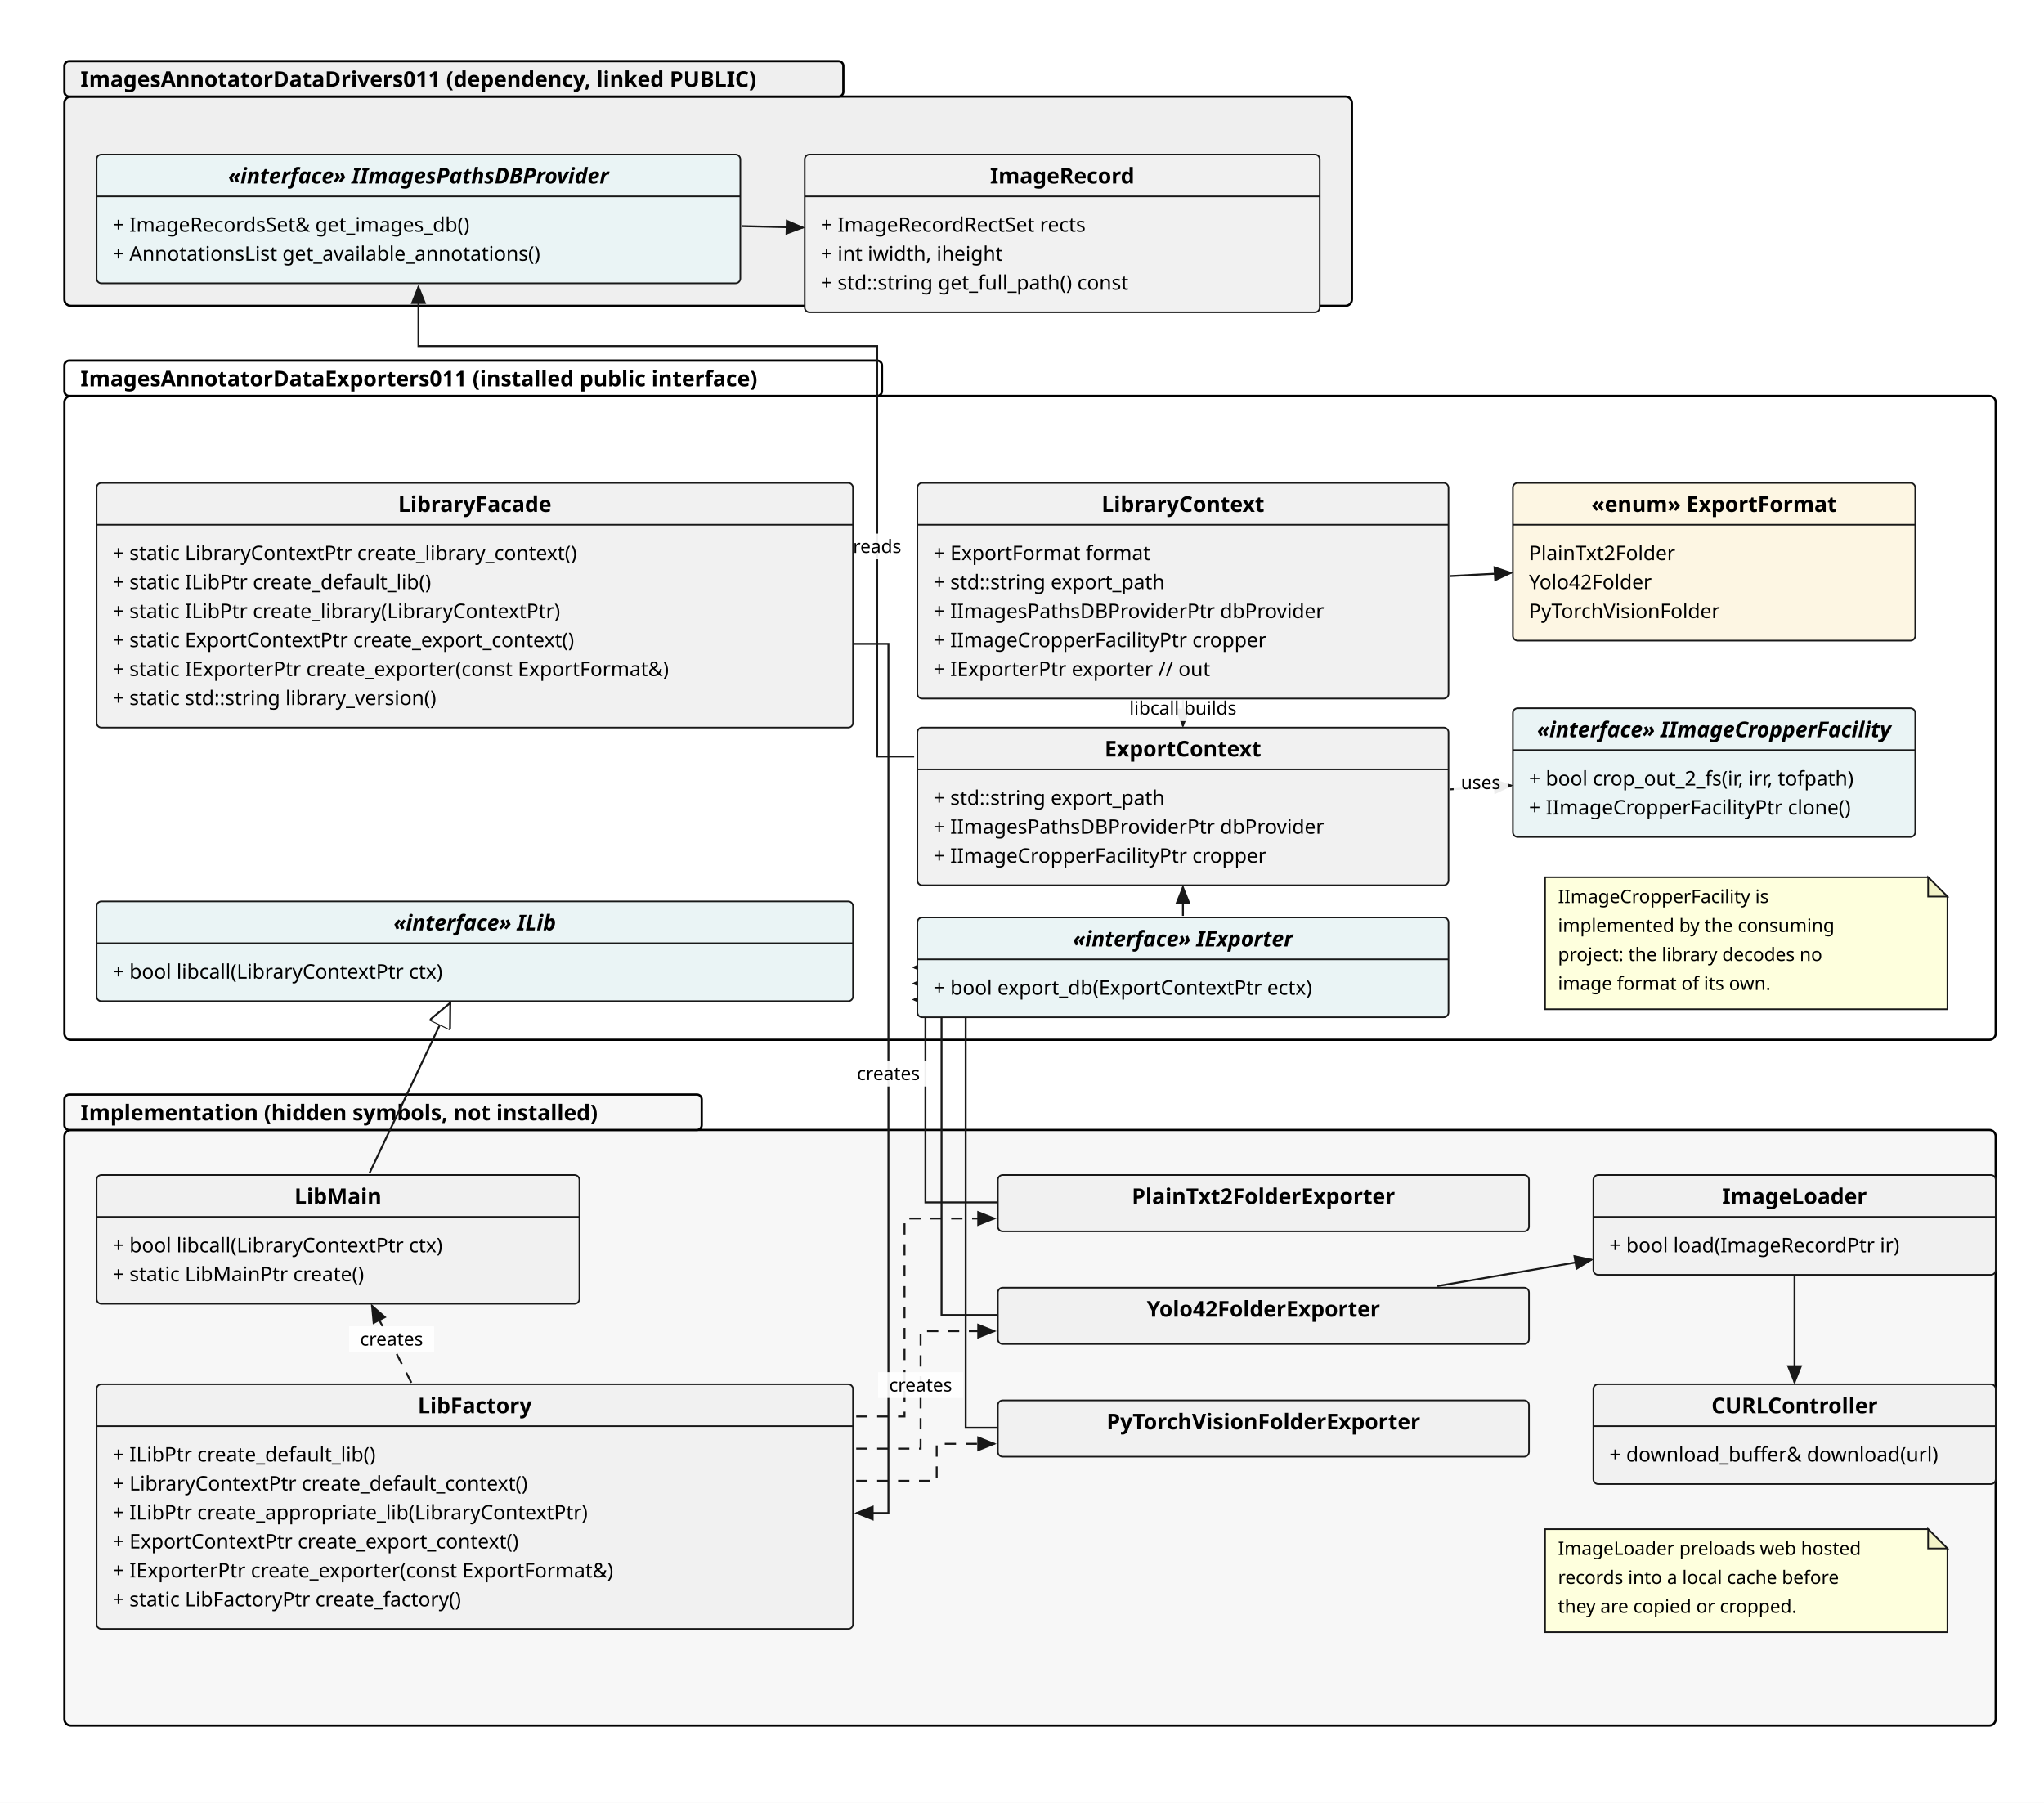
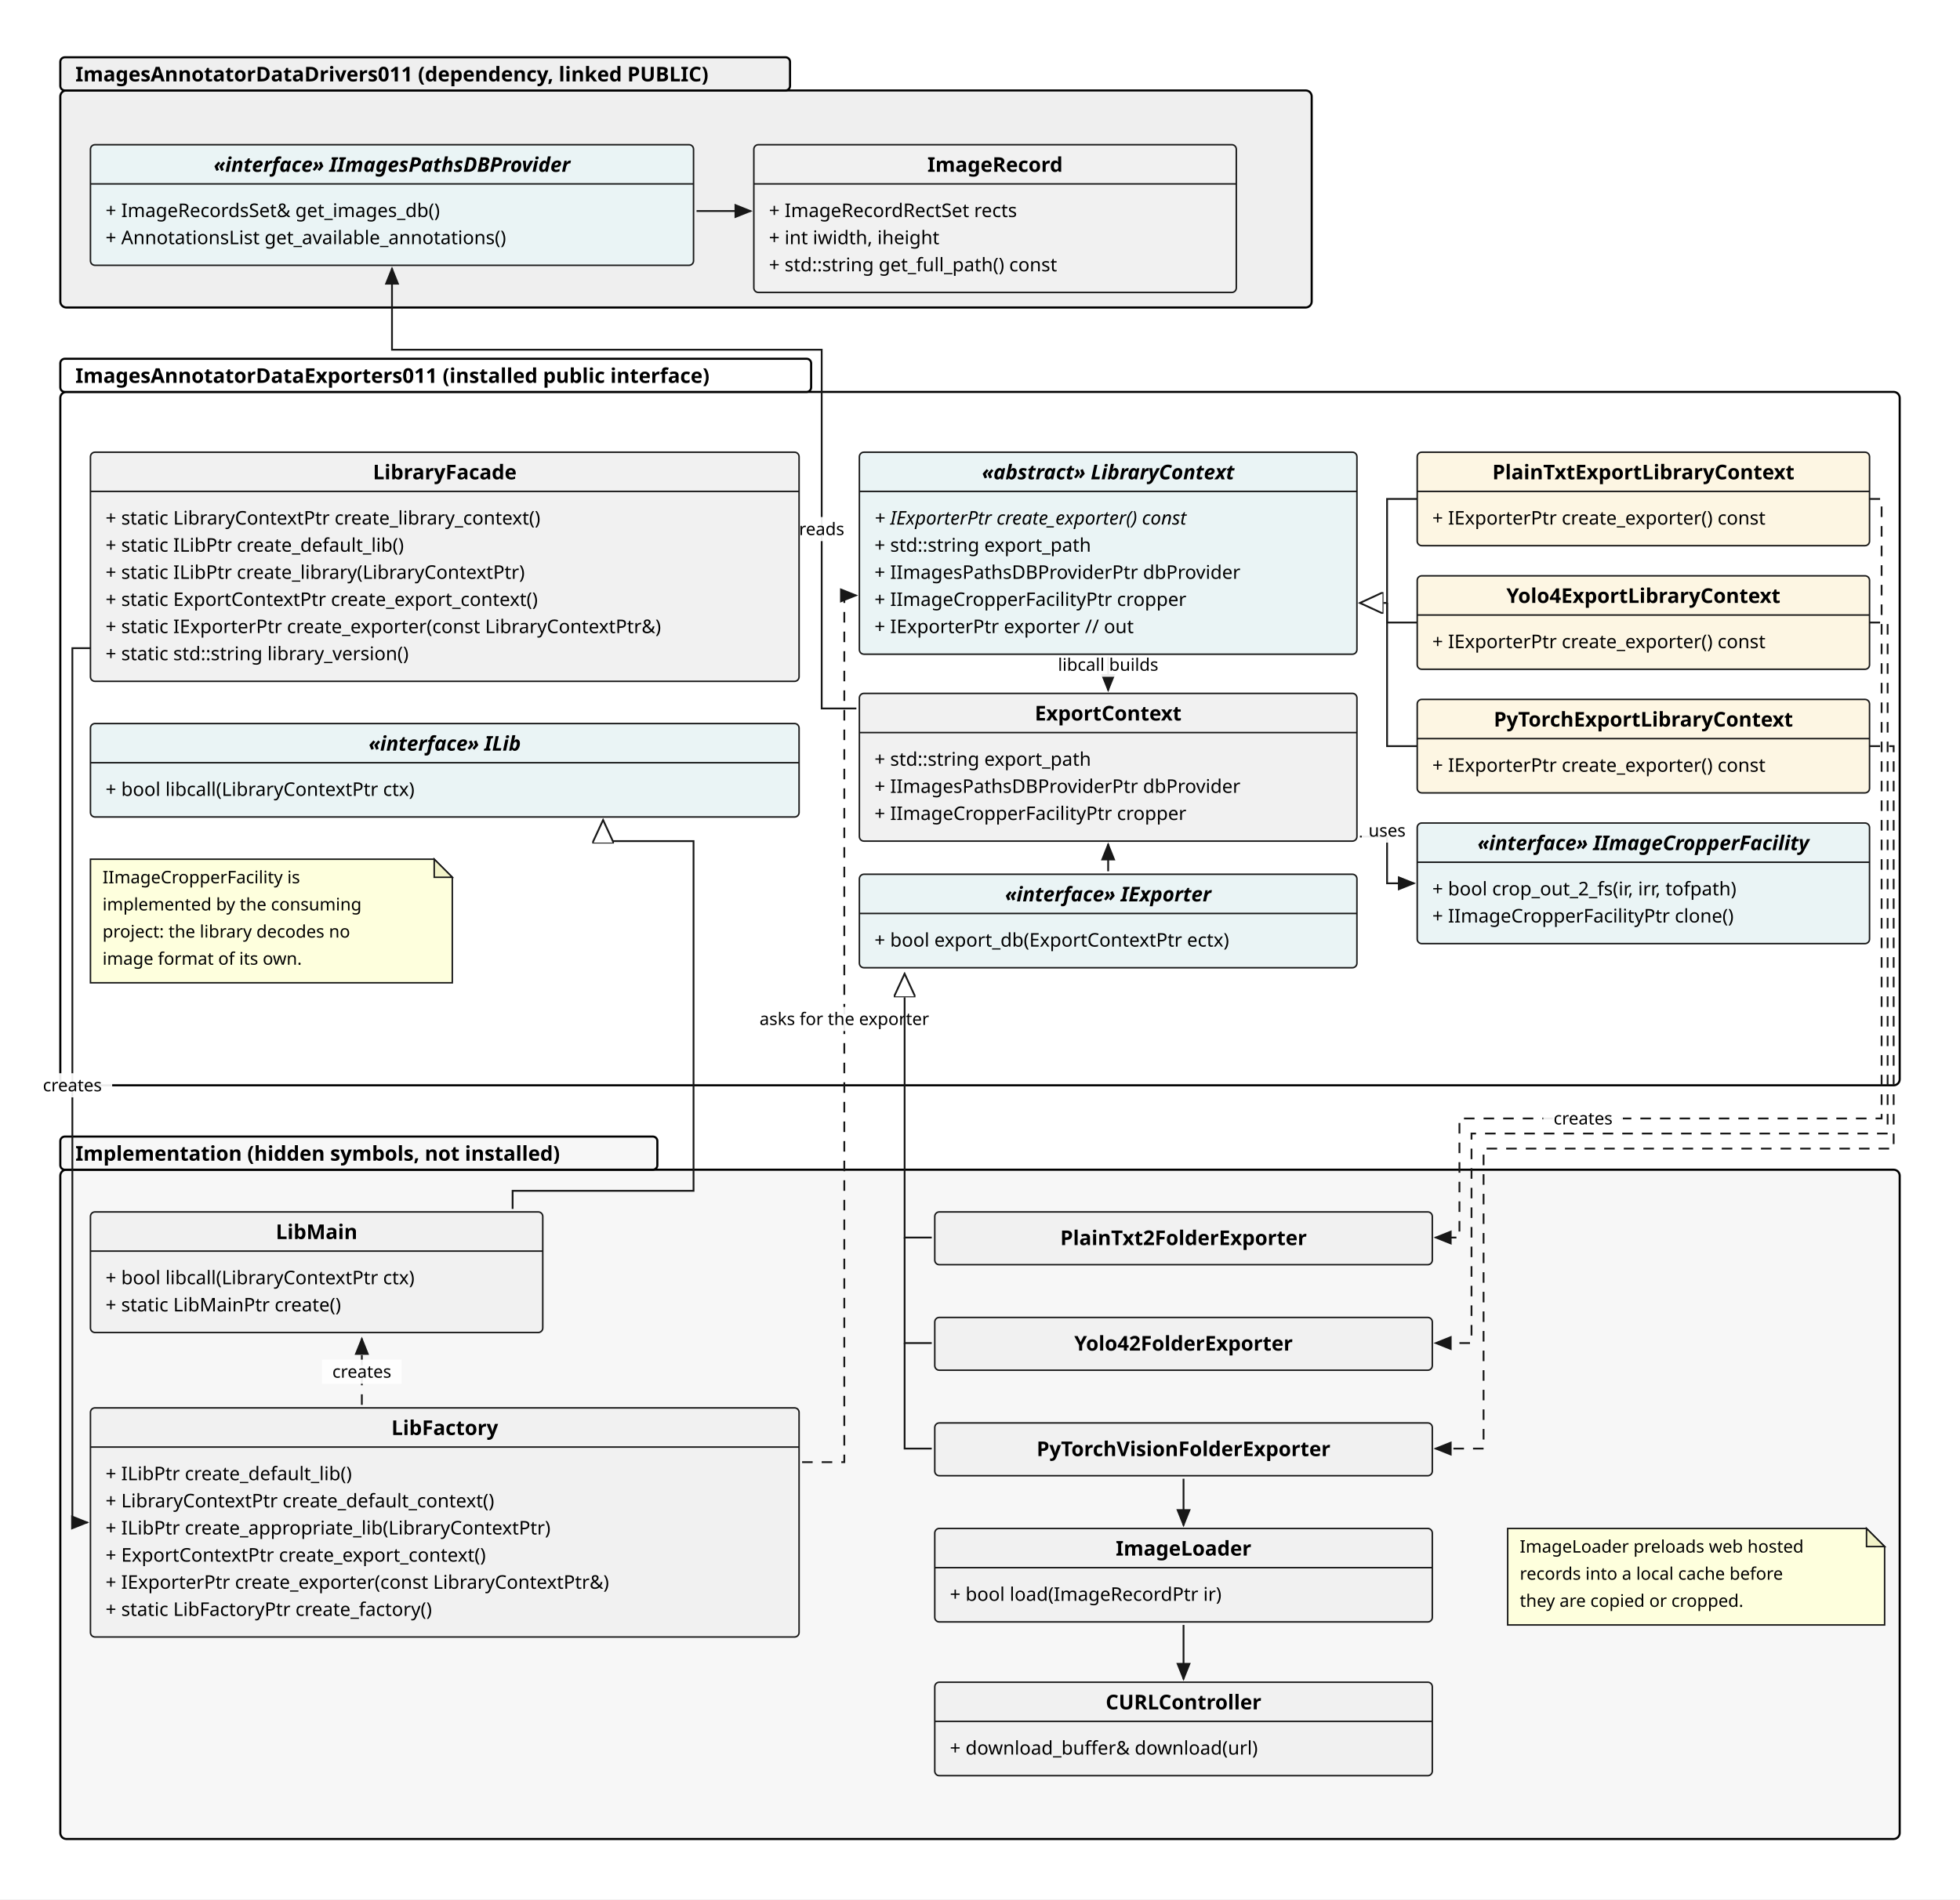
- <svg xmlns="http://www.w3.org/2000/svg" width="1270" height="1120" viewBox="0 0 1270 1120" version="1.1">
+ <svg xmlns="http://www.w3.org/2000/svg" width="1300" height="1260" viewBox="0 0 1300 1260" version="1.1">
  <defs>
    <marker id="arrow" markerWidth="10" markerHeight="8" refX="9" refY="4" orient="auto">
      <path d="M0,0 L10,4 L0,8 z" fill="#181818" />
    </marker>
    <marker id="hollow" markerWidth="14" markerHeight="12" refX="13" refY="6" orient="auto">
      <path d="M0,0 L13,6 L0,12 z" fill="#FFFFFF" stroke="#181818" stroke-width="1" />
    </marker>
  </defs>
-   <rect width="1270" height="1120" fill="#FFFFFF" />
+   <rect width="1300" height="1260" fill="#FFFFFF" />
  <g font-family="sans-serif">
-     <rect x="40" y="60" width="800" height="130" rx="4" fill="#EFEFEF" stroke="#000000" stroke-width="1.4" />
+     <rect x="40" y="60" width="830" height="144" rx="4" fill="#EFEFEF" stroke="#000000" stroke-width="1.4" />
    <rect x="40" y="38" width="484" height="22" rx="3" fill="#EFEFEF" stroke="#000000" stroke-width="1.4" />
    <text x="50" y="54" font-size="13.5" font-weight="bold" fill="#000000">ImagesAnnotatorDataDrivers011  (dependency, linked PUBLIC)</text>
-     <rect x="40" y="246" width="1200" height="400" rx="4" fill="#FFFFFF" stroke="#000000" stroke-width="1.4" />
-     <rect x="40" y="224" width="508" height="22" rx="3" fill="#FFFFFF" stroke="#000000" stroke-width="1.4" />
-     <text x="50" y="240" font-size="13.5" font-weight="bold" fill="#000000">ImagesAnnotatorDataExporters011  (installed public interface)</text>
-     <rect x="40" y="702" width="1200" height="370" rx="4" fill="#F7F7F7" stroke="#000000" stroke-width="1.4" />
-     <rect x="40" y="680" width="396" height="22" rx="3" fill="#F7F7F7" stroke="#000000" stroke-width="1.4" />
-     <text x="50" y="696" font-size="13.5" font-weight="bold" fill="#000000">Implementation  (hidden symbols, not installed)</text>
-     <path d="M229.5,729.0 L279.8,623.0" fill="none" stroke="#181818" stroke-width="1.2" marker-end="url(#hollow)" />
-     <path d="M620.0,747.0 L575.0,747.0 L575.0,601.0 L568.0,601.0" fill="none" stroke="#181818" stroke-width="1.2" marker-end="url(#hollow)" />
-     <path d="M620.0,817.0 L585.0,817.0 L585.0,611.0 L568.0,611.0" fill="none" stroke="#181818" stroke-width="1.2" marker-end="url(#hollow)" />
-     <path d="M620.0,887.0 L600.0,887.0 L600.0,621.0 L568.0,621.0" fill="none" stroke="#181818" stroke-width="1.2" marker-end="url(#hollow)" />
-     <path d="M530.0,400.0 L552.0,400.0 L552.0,940.0 L532.0,940.0" fill="none" stroke="#181818" stroke-width="1.2" marker-end="url(#arrow)" />
-     <rect x="525.6" y="659.0" width="52.8" height="16" fill="#FFFFFF" opacity="0.92" />
-     <text x="552.0" y="671.0" font-size="11.5" fill="#000000" text-anchor="middle">creates</text>
-     <path d="M255.6,859.0 L231.0,811.0" fill="none" stroke="#181818" stroke-width="1.2" stroke-dasharray="7,6" marker-end="url(#arrow)" />
-     <rect x="216.9" y="824.0" width="52.8" height="16" fill="#FFFFFF" opacity="0.92" />
-     <text x="243.3" y="836.0" font-size="11.5" fill="#000000" text-anchor="middle">creates</text>
-     <path d="M532.0,880.0 L562.0,880.0 L562.0,757.0 L618.0,757.0" fill="none" stroke="#181818" stroke-width="1.2" stroke-dasharray="7,6" marker-end="url(#arrow)" />
-     <path d="M532.0,900.0 L572.0,900.0 L572.0,827.0 L618.0,827.0" fill="none" stroke="#181818" stroke-width="1.2" stroke-dasharray="7,6" marker-end="url(#arrow)" />
-     <rect x="545.6" y="852.5" width="52.8" height="16" fill="#FFFFFF" opacity="0.92" />
-     <text x="572.0" y="864.5" font-size="11.5" fill="#000000" text-anchor="middle">creates</text>
-     <path d="M532.0,920.0 L582.0,920.0 L582.0,897.0 L618.0,897.0" fill="none" stroke="#181818" stroke-width="1.2" stroke-dasharray="7,6" marker-end="url(#arrow)" />
-     <path d="M901.0,357.9 L939.0,355.9" fill="none" stroke="#181818" stroke-width="1.2" marker-end="url(#arrow)" />
-     <path d="M735.0,435.0 L735.0,451.0" fill="none" stroke="#181818" stroke-width="1.2" marker-end="url(#arrow)" />
-     <rect x="686.2" y="432.0" width="97.6" height="16" fill="#FFFFFF" opacity="0.92" />
-     <text x="735.0" y="444.0" font-size="11.5" fill="#000000" text-anchor="middle">libcall builds</text>
-     <path d="M568.0,470.0 L545.0,470.0 L545.0,215.0 L260.0,215.0 L260.0,178.0" fill="none" stroke="#181818" stroke-width="1.2" marker-end="url(#arrow)" />
-     <rect x="525.0" y="331.5" width="40.0" height="16" fill="#FFFFFF" opacity="0.92" />
-     <text x="545.0" y="343.5" font-size="11.5" fill="#000000" text-anchor="middle">reads</text>
-     <path d="M901.0,490.4 L939.0,488.0" fill="none" stroke="#181818" stroke-width="1.2" marker-end="url(#arrow)" />
-     <rect x="903.2" y="478.2" width="33.6" height="16" fill="#FFFFFF" opacity="0.92" />
-     <text x="920.0" y="490.2" font-size="11.5" fill="#000000" text-anchor="middle">uses</text>
-     <path d="M735.0,569.0 L735.0,551.0" fill="none" stroke="#181818" stroke-width="1.2" marker-end="url(#arrow)" />
-     <path d="M461.0,140.5 L499.0,141.4" fill="none" stroke="#181818" stroke-width="1.2" marker-end="url(#arrow)" />
-     <path d="M893.1,799.0 L989.0,782.6" fill="none" stroke="#181818" stroke-width="1.2" marker-end="url(#arrow)" />
-     <path d="M1115.0,793.0 L1115.0,859.0" fill="none" stroke="#181818" stroke-width="1.2" marker-end="url(#arrow)" />
+     <rect x="40" y="260" width="1220" height="460" rx="4" fill="#FFFFFF" stroke="#000000" stroke-width="1.4" />
+     <rect x="40" y="238" width="498" height="22" rx="3" fill="#FFFFFF" stroke="#000000" stroke-width="1.4" />
+     <text x="50" y="254" font-size="13.5" font-weight="bold" fill="#000000">ImagesAnnotatorDataExporters011  (installed public interface)</text>
+     <rect x="40" y="776" width="1220" height="444" rx="4" fill="#F7F7F7" stroke="#000000" stroke-width="1.4" />
+     <rect x="40" y="754" width="396" height="22" rx="3" fill="#F7F7F7" stroke="#000000" stroke-width="1.4" />
+     <text x="50" y="770" font-size="13.5" font-weight="bold" fill="#000000">Implementation  (hidden symbols, not installed)</text>
+     <path d="M462,140 L498,140" fill="none" stroke="#181818" stroke-width="1.2" marker-end="url(#arrow)" />
+     <path d="M568,470 L545,470 L545,232 L260,232 L260,178" fill="none" stroke="#181818" stroke-width="1.2" marker-end="url(#arrow)" />
+     <rect x="525.0" y="343.0" width="40.0" height="16" fill="#FFFFFF" opacity="0.92" />
+     <text x="545.0" y="355.0" font-size="11.5" fill="#000000" text-anchor="middle">reads</text>
+     <path d="M735,436 L735,458" fill="none" stroke="#181818" stroke-width="1.2" marker-end="url(#arrow)" />
+     <rect x="686.2" y="433.0" width="97.6" height="16" fill="#FFFFFF" opacity="0.92" />
+     <text x="735.0" y="445.0" font-size="11.5" fill="#000000" text-anchor="middle">libcall builds</text>
+     <path d="M735,578 L735,560" fill="none" stroke="#181818" stroke-width="1.2" marker-end="url(#arrow)" />
+     <path d="M902,555 L920,555 L920,586 L938,586" fill="none" stroke="#181818" stroke-width="1.2" marker-end="url(#arrow)" />
+     <rect x="903.2" y="543.0" width="33.6" height="16" fill="#FFFFFF" opacity="0.92" />
+     <text x="920.0" y="555.0" font-size="11.5" fill="#000000" text-anchor="middle">uses</text>
+     <path d="M940,331 L920,331 L920,400 L902,400" fill="none" stroke="#181818" stroke-width="1.2" marker-end="url(#hollow)" />
+     <path d="M940,413 L920,413 L920,400" fill="none" stroke="#181818" stroke-width="1.2" />
+     <path d="M940,495 L920,495 L920,400" fill="none" stroke="#181818" stroke-width="1.2" />
+     <path d="M1240,331 L1248,331 L1248,742 L968,742 L968,821 L952,821" fill="none" stroke="#181818" stroke-width="1.2" stroke-dasharray="7,6" marker-end="url(#arrow)" />
+     <path d="M1240,413 L1252,413 L1252,752 L976,752 L976,891 L952,891" fill="none" stroke="#181818" stroke-width="1.2" stroke-dasharray="7,6" marker-end="url(#arrow)" />
+     <path d="M1240,495 L1256,495 L1256,762 L984,762 L984,961 L952,961" fill="none" stroke="#181818" stroke-width="1.2" stroke-dasharray="7,6" marker-end="url(#arrow)" />
+     <rect x="1023.6" y="734.0" width="52.8" height="16" fill="#FFFFFF" opacity="0.92" />
+     <text x="1050.0" y="746.0" font-size="11.5" fill="#000000" text-anchor="middle">creates</text>
+     <path d="M60,430 L48,430 L48,1010 L58,1010" fill="none" stroke="#181818" stroke-width="1.2" marker-end="url(#arrow)" />
+     <rect x="21.6" y="712.0" width="52.8" height="16" fill="#FFFFFF" opacity="0.92" />
+     <text x="48.0" y="724.0" font-size="11.5" fill="#000000" text-anchor="middle">creates</text>
+     <path d="M240,932 L240,888" fill="none" stroke="#181818" stroke-width="1.2" stroke-dasharray="7,6" marker-end="url(#arrow)" />
+     <rect x="213.6" y="902.0" width="52.8" height="16" fill="#FFFFFF" opacity="0.92" />
+     <text x="240.0" y="914.0" font-size="11.5" fill="#000000" text-anchor="middle">creates</text>
+     <path d="M532,970 L560,970 L560,395 L568,395" fill="none" stroke="#181818" stroke-width="1.2" stroke-dasharray="7,6" marker-end="url(#arrow)" />
+     <rect x="494.0" y="668.0" width="132.0" height="16" fill="#FFFFFF" opacity="0.92" />
+     <text x="560.0" y="680.0" font-size="11.5" fill="#000000" text-anchor="middle">asks for the exporter</text>
+     <path d="M340,802 L340,790 L460,790 L460,558 L400,558 L400,544" fill="none" stroke="#181818" stroke-width="1.2" marker-end="url(#hollow)" />
+     <path d="M618,821 L600,821 L600,646" fill="none" stroke="#181818" stroke-width="1.2" marker-end="url(#hollow)" />
+     <path d="M618,891 L600,891 L600,821" fill="none" stroke="#181818" stroke-width="1.2" />
+     <path d="M618,961 L600,961 L600,891" fill="none" stroke="#181818" stroke-width="1.2" />
+     <path d="M785,981 L785,1012" fill="none" stroke="#181818" stroke-width="1.2" marker-end="url(#arrow)" />
+     <path d="M785,1078 L785,1114" fill="none" stroke="#181818" stroke-width="1.2" marker-end="url(#arrow)" />
    <rect x="60" y="96" width="400" height="80" rx="3" fill="#EAF4F5" stroke="#181818" stroke-width="1" />
    <text x="260.0" y="114" font-size="13.5" font-weight="bold" font-style="italic" text-anchor="middle" fill="#000000">«interface» IImagesPathsDBProvider</text>
    <line x1="60" y1="122" x2="460" y2="122" stroke="#181818" stroke-width="1" />
    <text x="70" y="144" font-size="12.5" fill="#000000">+ ImageRecordsSet&amp; get_images_db()</text>
    <text x="70" y="162" font-size="12.5" fill="#000000">+ AnnotationsList get_available_annotations()</text>
    <rect x="500" y="96" width="320" height="98" rx="3" fill="#F1F1F1" stroke="#181818" stroke-width="1" />
    <text x="660.0" y="114" font-size="13.5" font-weight="bold" text-anchor="middle" fill="#000000">ImageRecord</text>
    <line x1="500" y1="122" x2="820" y2="122" stroke="#181818" stroke-width="1" />
    <text x="510" y="144" font-size="12.5" fill="#000000">+ ImageRecordRectSet rects</text>
    <text x="510" y="162" font-size="12.5" fill="#000000">+ int iwidth, iheight</text>
    <text x="510" y="180" font-size="12.5" fill="#000000">+ std::string get_full_path() const</text>
    <rect x="60" y="300" width="470" height="152" rx="3" fill="#F1F1F1" stroke="#181818" stroke-width="1" />
    <text x="295.0" y="318" font-size="13.5" font-weight="bold" text-anchor="middle" fill="#000000">LibraryFacade</text>
    <line x1="60" y1="326" x2="530" y2="326" stroke="#181818" stroke-width="1" />
    <text x="70" y="348" font-size="12.5" fill="#000000">+ static LibraryContextPtr create_library_context()</text>
    <text x="70" y="366" font-size="12.5" fill="#000000">+ static ILibPtr create_default_lib()</text>
    <text x="70" y="384" font-size="12.5" fill="#000000">+ static ILibPtr create_library(LibraryContextPtr)</text>
    <text x="70" y="402" font-size="12.5" fill="#000000">+ static ExportContextPtr create_export_context()</text>
-     <text x="70" y="420" font-size="12.5" fill="#000000">+ static IExporterPtr create_exporter(const ExportFormat&amp;)</text>
+     <text x="70" y="420" font-size="12.5" fill="#000000">+ static IExporterPtr create_exporter(const LibraryContextPtr&amp;)</text>
    <text x="70" y="438" font-size="12.5" fill="#000000">+ static std::string library_version()</text>
-     <rect x="570" y="300" width="330" height="134" rx="3" fill="#F1F1F1" stroke="#181818" stroke-width="1" />
-     <text x="735.0" y="318" font-size="13.5" font-weight="bold" text-anchor="middle" fill="#000000">LibraryContext</text>
+     <rect x="570" y="300" width="330" height="134" rx="3" fill="#EAF4F5" stroke="#181818" stroke-width="1" />
+     <text x="735.0" y="318" font-size="13.5" font-weight="bold" font-style="italic" text-anchor="middle" fill="#000000">«abstract» LibraryContext</text>
    <line x1="570" y1="326" x2="900" y2="326" stroke="#181818" stroke-width="1" />
-     <text x="580" y="348" font-size="12.5" fill="#000000">+ ExportFormat format</text>
+     <text x="580" y="348" font-size="12.5" font-style="italic" fill="#000000">+ IExporterPtr create_exporter() const</text>
    <text x="580" y="366" font-size="12.5" fill="#000000">+ std::string export_path</text>
    <text x="580" y="384" font-size="12.5" fill="#000000">+ IImagesPathsDBProviderPtr dbProvider</text>
    <text x="580" y="402" font-size="12.5" fill="#000000">+ IImageCropperFacilityPtr cropper</text>
    <text x="580" y="420" font-size="12.5" fill="#000000">+ IExporterPtr exporter   // out</text>
-     <rect x="940" y="300" width="250" height="98" rx="3" fill="#FDF6E3" stroke="#181818" stroke-width="1" />
-     <text x="1065.0" y="318" font-size="13.5" font-weight="bold" text-anchor="middle" fill="#000000">«enum» ExportFormat</text>
-     <line x1="940" y1="326" x2="1190" y2="326" stroke="#181818" stroke-width="1" />
-     <text x="950" y="348" font-size="12.5" fill="#000000">PlainTxt2Folder</text>
-     <text x="950" y="366" font-size="12.5" fill="#000000">Yolo42Folder</text>
-     <text x="950" y="384" font-size="12.5" fill="#000000">PyTorchVisionFolder</text>
-     <rect x="60" y="560" width="470" height="62" rx="3" fill="#EAF4F5" stroke="#181818" stroke-width="1" />
-     <text x="295.0" y="578" font-size="13.5" font-weight="bold" font-style="italic" text-anchor="middle" fill="#000000">«interface» ILib</text>
-     <line x1="60" y1="586" x2="530" y2="586" stroke="#181818" stroke-width="1" />
-     <text x="70" y="608" font-size="12.5" fill="#000000">+ bool libcall(LibraryContextPtr ctx)</text>
-     <rect x="570" y="452" width="330" height="98" rx="3" fill="#F1F1F1" stroke="#181818" stroke-width="1" />
-     <text x="735.0" y="470" font-size="13.5" font-weight="bold" text-anchor="middle" fill="#000000">ExportContext</text>
-     <line x1="570" y1="478" x2="900" y2="478" stroke="#181818" stroke-width="1" />
-     <text x="580" y="500" font-size="12.5" fill="#000000">+ std::string export_path</text>
-     <text x="580" y="518" font-size="12.5" fill="#000000">+ IImagesPathsDBProviderPtr dbProvider</text>
-     <text x="580" y="536" font-size="12.5" fill="#000000">+ IImageCropperFacilityPtr cropper</text>
-     <rect x="570" y="570" width="330" height="62" rx="3" fill="#EAF4F5" stroke="#181818" stroke-width="1" />
-     <text x="735.0" y="588" font-size="13.5" font-weight="bold" font-style="italic" text-anchor="middle" fill="#000000">«interface» IExporter</text>
-     <line x1="570" y1="596" x2="900" y2="596" stroke="#181818" stroke-width="1" />
-     <text x="580" y="618" font-size="12.5" fill="#000000">+ bool export_db(ExportContextPtr ectx)</text>
-     <rect x="940" y="440" width="250" height="80" rx="3" fill="#EAF4F5" stroke="#181818" stroke-width="1" />
-     <text x="1065.0" y="458" font-size="13.5" font-weight="bold" font-style="italic" text-anchor="middle" fill="#000000">«interface» IImageCropperFacility</text>
-     <line x1="940" y1="466" x2="1190" y2="466" stroke="#181818" stroke-width="1" />
-     <text x="950" y="488" font-size="12.5" fill="#000000">+ bool crop_out_2_fs(ir, irr, tofpath)</text>
-     <text x="950" y="506" font-size="12.5" fill="#000000">+ IImageCropperFacilityPtr clone()</text>
-     <rect x="60" y="730" width="300" height="80" rx="3" fill="#F1F1F1" stroke="#181818" stroke-width="1" />
-     <text x="210.0" y="748" font-size="13.5" font-weight="bold" text-anchor="middle" fill="#000000">LibMain</text>
-     <line x1="60" y1="756" x2="360" y2="756" stroke="#181818" stroke-width="1" />
-     <text x="70" y="778" font-size="12.5" fill="#000000">+ bool libcall(LibraryContextPtr ctx)</text>
-     <text x="70" y="796" font-size="12.5" fill="#000000">+ static LibMainPtr create()</text>
-     <rect x="60" y="860" width="470" height="152" rx="3" fill="#F1F1F1" stroke="#181818" stroke-width="1" />
-     <text x="295.0" y="878" font-size="13.5" font-weight="bold" text-anchor="middle" fill="#000000">LibFactory</text>
-     <line x1="60" y1="886" x2="530" y2="886" stroke="#181818" stroke-width="1" />
-     <text x="70" y="908" font-size="12.5" fill="#000000">+ ILibPtr create_default_lib()</text>
-     <text x="70" y="926" font-size="12.5" fill="#000000">+ LibraryContextPtr create_default_context()</text>
-     <text x="70" y="944" font-size="12.5" fill="#000000">+ ILibPtr create_appropriate_lib(LibraryContextPtr)</text>
-     <text x="70" y="962" font-size="12.5" fill="#000000">+ ExportContextPtr create_export_context()</text>
-     <text x="70" y="980" font-size="12.5" fill="#000000">+ IExporterPtr create_exporter(const ExportFormat&amp;)</text>
-     <text x="70" y="998" font-size="12.5" fill="#000000">+ static LibFactoryPtr create_factory()</text>
-     <rect x="620" y="730" width="330" height="35" rx="3" fill="#F1F1F1" stroke="#181818" stroke-width="1" />
-     <text x="785.0" y="748" font-size="13.5" font-weight="bold" text-anchor="middle" fill="#000000">PlainTxt2FolderExporter</text>
-     <rect x="620" y="800" width="330" height="35" rx="3" fill="#F1F1F1" stroke="#181818" stroke-width="1" />
-     <text x="785.0" y="818" font-size="13.5" font-weight="bold" text-anchor="middle" fill="#000000">Yolo42FolderExporter</text>
-     <rect x="620" y="870" width="330" height="35" rx="3" fill="#F1F1F1" stroke="#181818" stroke-width="1" />
-     <text x="785.0" y="888" font-size="13.5" font-weight="bold" text-anchor="middle" fill="#000000">PyTorchVisionFolderExporter</text>
-     <rect x="990" y="730" width="250" height="62" rx="3" fill="#F1F1F1" stroke="#181818" stroke-width="1" />
-     <text x="1115.0" y="748" font-size="13.5" font-weight="bold" text-anchor="middle" fill="#000000">ImageLoader</text>
-     <line x1="990" y1="756" x2="1240" y2="756" stroke="#181818" stroke-width="1" />
-     <text x="1000" y="778" font-size="12.5" fill="#000000">+ bool load(ImageRecordPtr ir)</text>
-     <rect x="990" y="860" width="250" height="62" rx="3" fill="#F1F1F1" stroke="#181818" stroke-width="1" />
-     <text x="1115.0" y="878" font-size="13.5" font-weight="bold" text-anchor="middle" fill="#000000">CURLController</text>
-     <line x1="990" y1="886" x2="1240" y2="886" stroke="#181818" stroke-width="1" />
-     <text x="1000" y="908" font-size="12.5" fill="#000000">+ download_buffer&amp; download(url)</text>
-     <path d="M960,545 h238 l12,12 v70 h-250 v-82 z" fill="#FEFFDD" stroke="#181818" stroke-width="1" />
-     <path d="M1198,545 l12,12 h-12 z" fill="#F2F3C8" stroke="#181818" stroke-width="1" />
-     <text x="968" y="561" font-size="11.5" fill="#000000">IImageCropperFacility is</text>
-     <text x="968" y="579" font-size="11.5" fill="#000000">implemented by the consuming</text>
-     <text x="968" y="597" font-size="11.5" fill="#000000">project: the library decodes no</text>
-     <text x="968" y="615" font-size="11.5" fill="#000000">image format of its own.</text>
-     <path d="M960,950 h238 l12,12 v52 h-250 v-64 z" fill="#FEFFDD" stroke="#181818" stroke-width="1" />
-     <path d="M1198,950 l12,12 h-12 z" fill="#F2F3C8" stroke="#181818" stroke-width="1" />
-     <text x="968" y="966" font-size="11.5" fill="#000000">ImageLoader preloads web hosted</text>
-     <text x="968" y="984" font-size="11.5" fill="#000000">records into a local cache before</text>
-     <text x="968" y="1002" font-size="11.5" fill="#000000">they are copied or cropped.</text>
+     <rect x="940" y="300" width="300" height="62" rx="3" fill="#FDF6E3" stroke="#181818" stroke-width="1" />
+     <text x="1090.0" y="318" font-size="13.5" font-weight="bold" text-anchor="middle" fill="#000000">PlainTxtExportLibraryContext</text>
+     <line x1="940" y1="326" x2="1240" y2="326" stroke="#181818" stroke-width="1" />
+     <text x="950" y="348" font-size="12.5" fill="#000000">+ IExporterPtr create_exporter() const</text>
+     <rect x="940" y="382" width="300" height="62" rx="3" fill="#FDF6E3" stroke="#181818" stroke-width="1" />
+     <text x="1090.0" y="400" font-size="13.5" font-weight="bold" text-anchor="middle" fill="#000000">Yolo4ExportLibraryContext</text>
+     <line x1="940" y1="408" x2="1240" y2="408" stroke="#181818" stroke-width="1" />
+     <text x="950" y="430" font-size="12.5" fill="#000000">+ IExporterPtr create_exporter() const</text>
+     <rect x="940" y="464" width="300" height="62" rx="3" fill="#FDF6E3" stroke="#181818" stroke-width="1" />
+     <text x="1090.0" y="482" font-size="13.5" font-weight="bold" text-anchor="middle" fill="#000000">PyTorchExportLibraryContext</text>
+     <line x1="940" y1="490" x2="1240" y2="490" stroke="#181818" stroke-width="1" />
+     <text x="950" y="512" font-size="12.5" fill="#000000">+ IExporterPtr create_exporter() const</text>
+     <rect x="570" y="460" width="330" height="98" rx="3" fill="#F1F1F1" stroke="#181818" stroke-width="1" />
+     <text x="735.0" y="478" font-size="13.5" font-weight="bold" text-anchor="middle" fill="#000000">ExportContext</text>
+     <line x1="570" y1="486" x2="900" y2="486" stroke="#181818" stroke-width="1" />
+     <text x="580" y="508" font-size="12.5" fill="#000000">+ std::string export_path</text>
+     <text x="580" y="526" font-size="12.5" fill="#000000">+ IImagesPathsDBProviderPtr dbProvider</text>
+     <text x="580" y="544" font-size="12.5" fill="#000000">+ IImageCropperFacilityPtr cropper</text>
+     <rect x="60" y="480" width="470" height="62" rx="3" fill="#EAF4F5" stroke="#181818" stroke-width="1" />
+     <text x="295.0" y="498" font-size="13.5" font-weight="bold" font-style="italic" text-anchor="middle" fill="#000000">«interface» ILib</text>
+     <line x1="60" y1="506" x2="530" y2="506" stroke="#181818" stroke-width="1" />
+     <text x="70" y="528" font-size="12.5" fill="#000000">+ bool libcall(LibraryContextPtr ctx)</text>
+     <rect x="570" y="580" width="330" height="62" rx="3" fill="#EAF4F5" stroke="#181818" stroke-width="1" />
+     <text x="735.0" y="598" font-size="13.5" font-weight="bold" font-style="italic" text-anchor="middle" fill="#000000">«interface» IExporter</text>
+     <line x1="570" y1="606" x2="900" y2="606" stroke="#181818" stroke-width="1" />
+     <text x="580" y="628" font-size="12.5" fill="#000000">+ bool export_db(ExportContextPtr ectx)</text>
+     <rect x="940" y="546" width="300" height="80" rx="3" fill="#EAF4F5" stroke="#181818" stroke-width="1" />
+     <text x="1090.0" y="564" font-size="13.5" font-weight="bold" font-style="italic" text-anchor="middle" fill="#000000">«interface» IImageCropperFacility</text>
+     <line x1="940" y1="572" x2="1240" y2="572" stroke="#181818" stroke-width="1" />
+     <text x="950" y="594" font-size="12.5" fill="#000000">+ bool crop_out_2_fs(ir, irr, tofpath)</text>
+     <text x="950" y="612" font-size="12.5" fill="#000000">+ IImageCropperFacilityPtr clone()</text>
+     <path d="M60,570 h228 l12,12 v70 h-240 v-82 z" fill="#FEFFDD" stroke="#181818" stroke-width="1" />
+     <path d="M288,570 l12,12 h-12 z" fill="#F2F3C8" stroke="#181818" stroke-width="1" />
+     <text x="68" y="586" font-size="11.5" fill="#000000">IImageCropperFacility is</text>
+     <text x="68" y="604" font-size="11.5" fill="#000000">implemented by the consuming</text>
+     <text x="68" y="622" font-size="11.5" fill="#000000">project: the library decodes no</text>
+     <text x="68" y="640" font-size="11.5" fill="#000000">image format of its own.</text>
+     <rect x="60" y="804" width="300" height="80" rx="3" fill="#F1F1F1" stroke="#181818" stroke-width="1" />
+     <text x="210.0" y="822" font-size="13.5" font-weight="bold" text-anchor="middle" fill="#000000">LibMain</text>
+     <line x1="60" y1="830" x2="360" y2="830" stroke="#181818" stroke-width="1" />
+     <text x="70" y="852" font-size="12.5" fill="#000000">+ bool libcall(LibraryContextPtr ctx)</text>
+     <text x="70" y="870" font-size="12.5" fill="#000000">+ static LibMainPtr create()</text>
+     <rect x="60" y="934" width="470" height="152" rx="3" fill="#F1F1F1" stroke="#181818" stroke-width="1" />
+     <text x="295.0" y="952" font-size="13.5" font-weight="bold" text-anchor="middle" fill="#000000">LibFactory</text>
+     <line x1="60" y1="960" x2="530" y2="960" stroke="#181818" stroke-width="1" />
+     <text x="70" y="982" font-size="12.5" fill="#000000">+ ILibPtr create_default_lib()</text>
+     <text x="70" y="1000" font-size="12.5" fill="#000000">+ LibraryContextPtr create_default_context()</text>
+     <text x="70" y="1018" font-size="12.5" fill="#000000">+ ILibPtr create_appropriate_lib(LibraryContextPtr)</text>
+     <text x="70" y="1036" font-size="12.5" fill="#000000">+ ExportContextPtr create_export_context()</text>
+     <text x="70" y="1054" font-size="12.5" fill="#000000">+ IExporterPtr create_exporter(const LibraryContextPtr&amp;)</text>
+     <text x="70" y="1072" font-size="12.5" fill="#000000">+ static LibFactoryPtr create_factory()</text>
+     <rect x="620" y="804" width="330" height="35" rx="3" fill="#F1F1F1" stroke="#181818" stroke-width="1" />
+     <text x="785.0" y="826" font-size="13.5" font-weight="bold" text-anchor="middle" fill="#000000">PlainTxt2FolderExporter</text>
+     <rect x="620" y="874" width="330" height="35" rx="3" fill="#F1F1F1" stroke="#181818" stroke-width="1" />
+     <text x="785.0" y="896" font-size="13.5" font-weight="bold" text-anchor="middle" fill="#000000">Yolo42FolderExporter</text>
+     <rect x="620" y="944" width="330" height="35" rx="3" fill="#F1F1F1" stroke="#181818" stroke-width="1" />
+     <text x="785.0" y="966" font-size="13.5" font-weight="bold" text-anchor="middle" fill="#000000">PyTorchVisionFolderExporter</text>
+     <rect x="620" y="1014" width="330" height="62" rx="3" fill="#F1F1F1" stroke="#181818" stroke-width="1" />
+     <text x="785.0" y="1032" font-size="13.5" font-weight="bold" text-anchor="middle" fill="#000000">ImageLoader</text>
+     <line x1="620" y1="1040" x2="950" y2="1040" stroke="#181818" stroke-width="1" />
+     <text x="630" y="1062" font-size="12.5" fill="#000000">+ bool load(ImageRecordPtr ir)</text>
+     <rect x="620" y="1116" width="330" height="62" rx="3" fill="#F1F1F1" stroke="#181818" stroke-width="1" />
+     <text x="785.0" y="1134" font-size="13.5" font-weight="bold" text-anchor="middle" fill="#000000">CURLController</text>
+     <line x1="620" y1="1142" x2="950" y2="1142" stroke="#181818" stroke-width="1" />
+     <text x="630" y="1164" font-size="12.5" fill="#000000">+ download_buffer&amp; download(url)</text>
+     <path d="M1000,1014 h238 l12,12 v52 h-250 v-64 z" fill="#FEFFDD" stroke="#181818" stroke-width="1" />
+     <path d="M1238,1014 l12,12 h-12 z" fill="#F2F3C8" stroke="#181818" stroke-width="1" />
+     <text x="1008" y="1030" font-size="11.5" fill="#000000">ImageLoader preloads web hosted</text>
+     <text x="1008" y="1048" font-size="11.5" fill="#000000">records into a local cache before</text>
+     <text x="1008" y="1066" font-size="11.5" fill="#000000">they are copied or cropped.</text>
  </g>
</svg>
